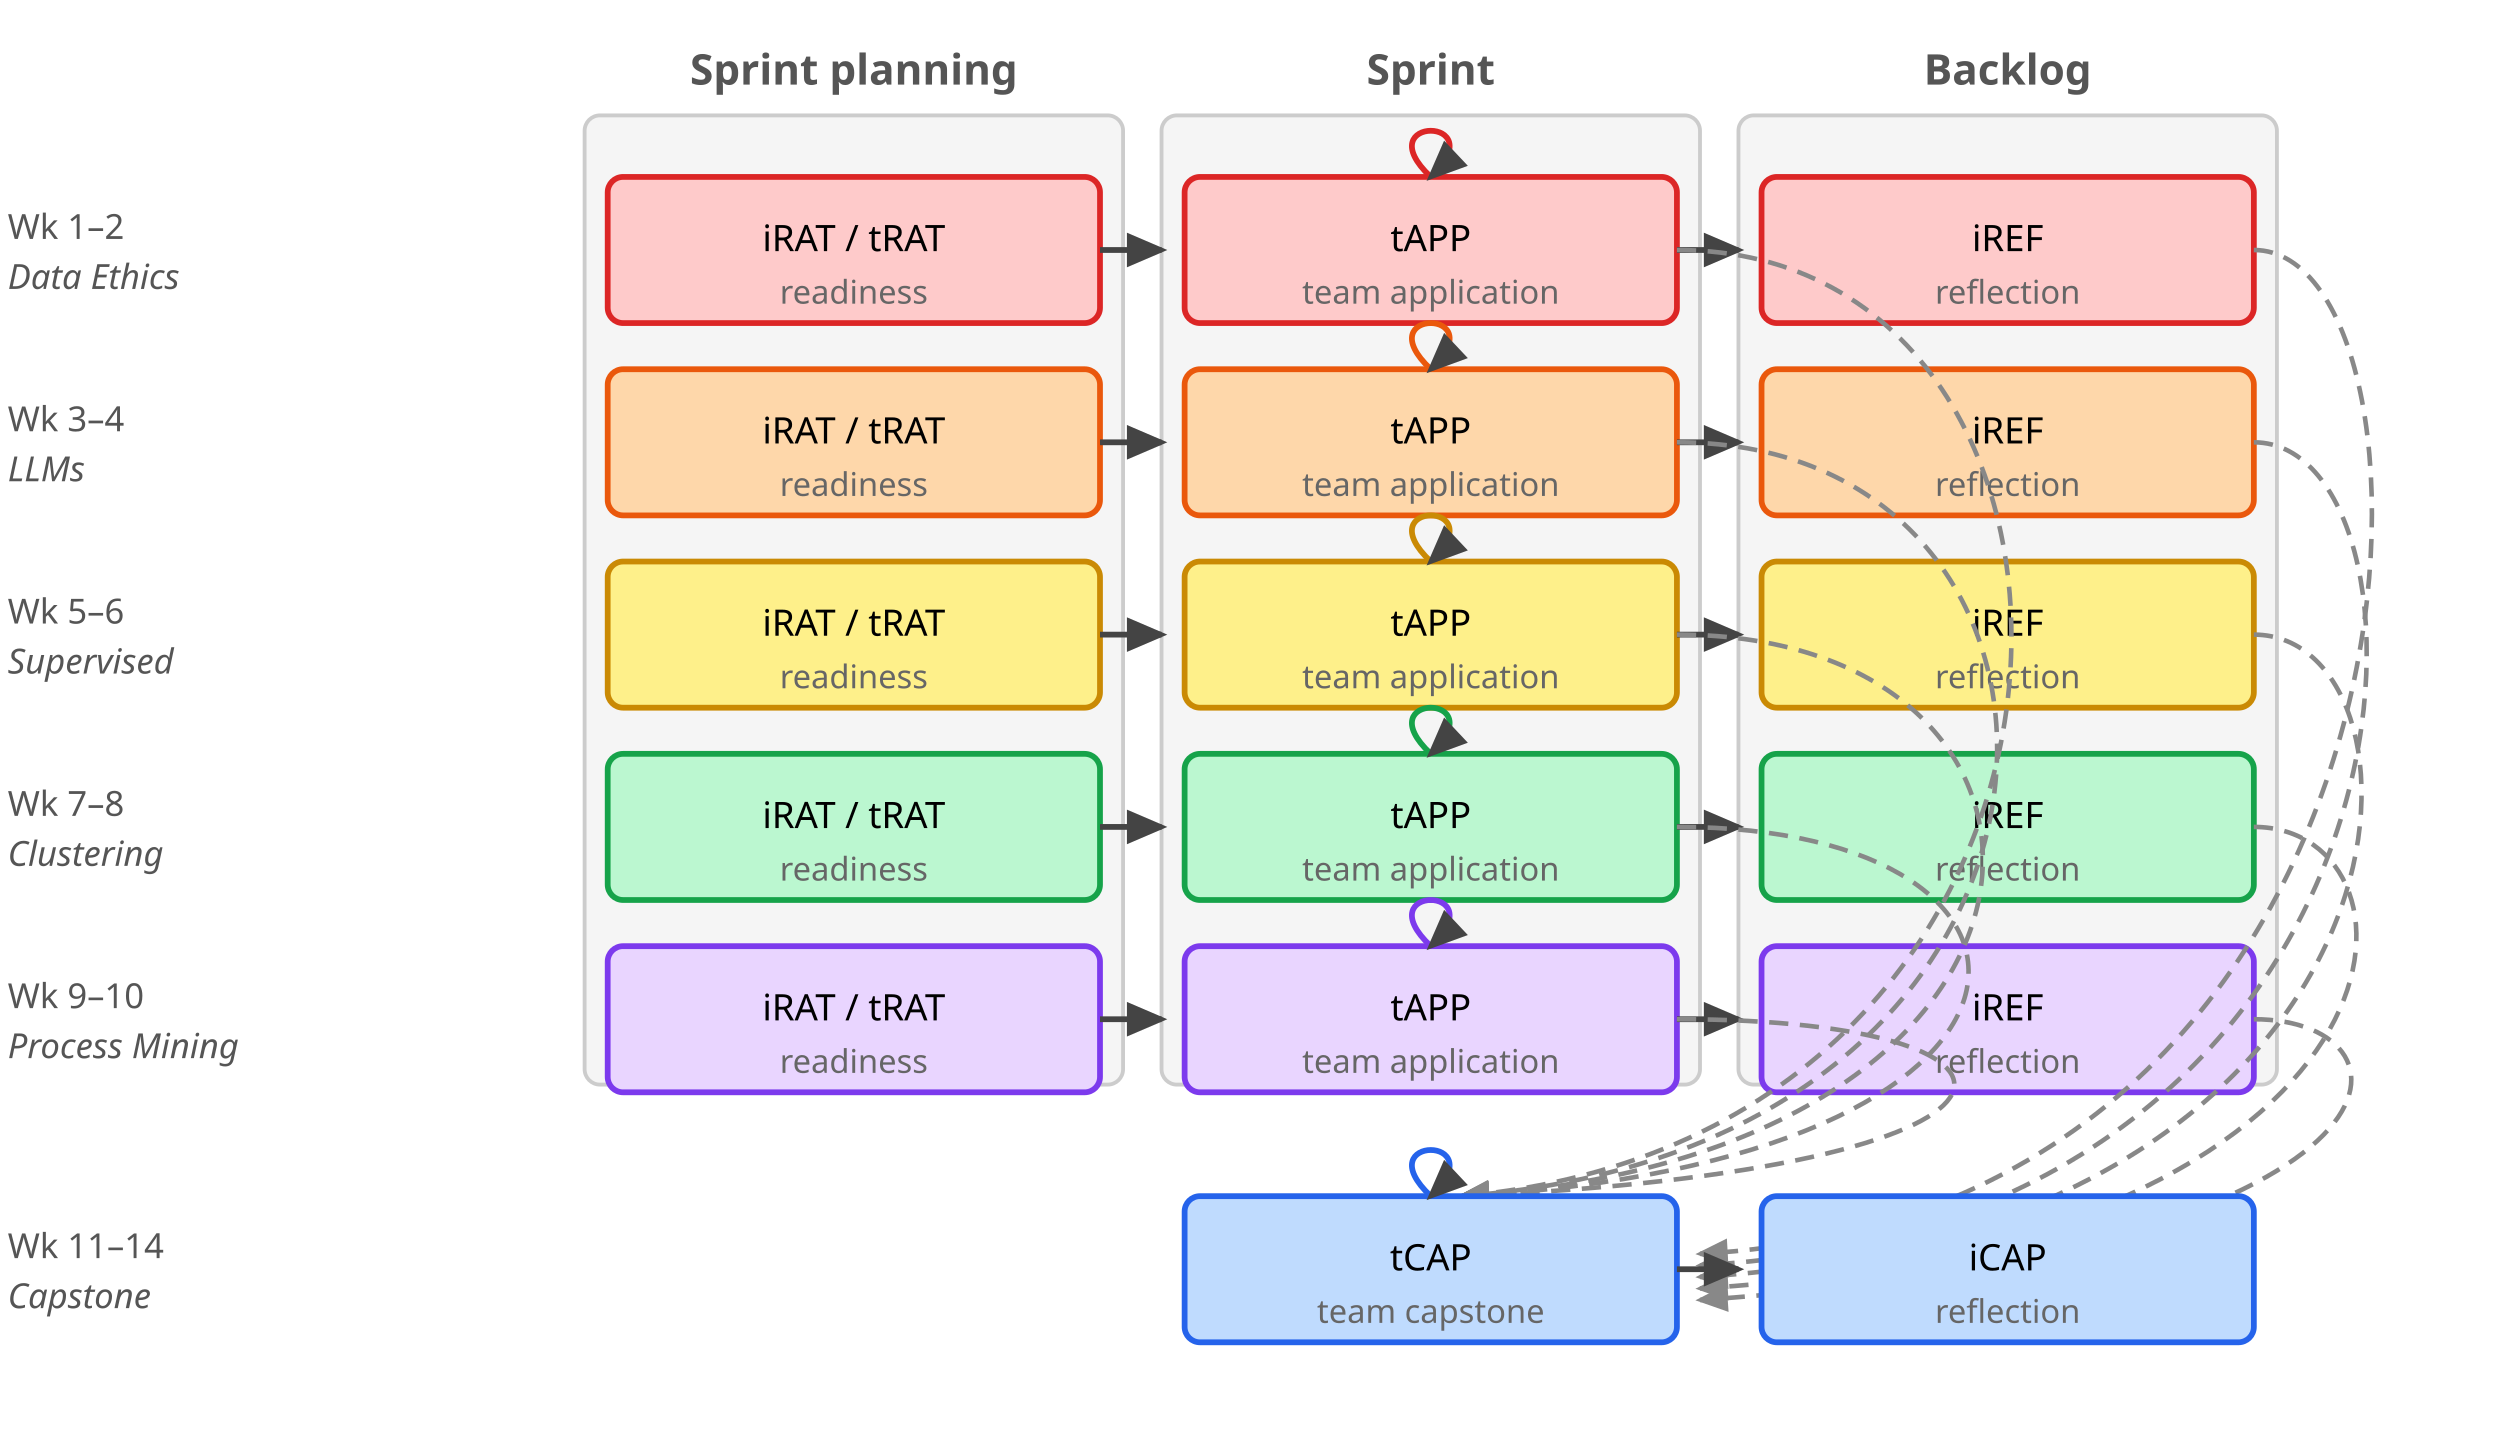
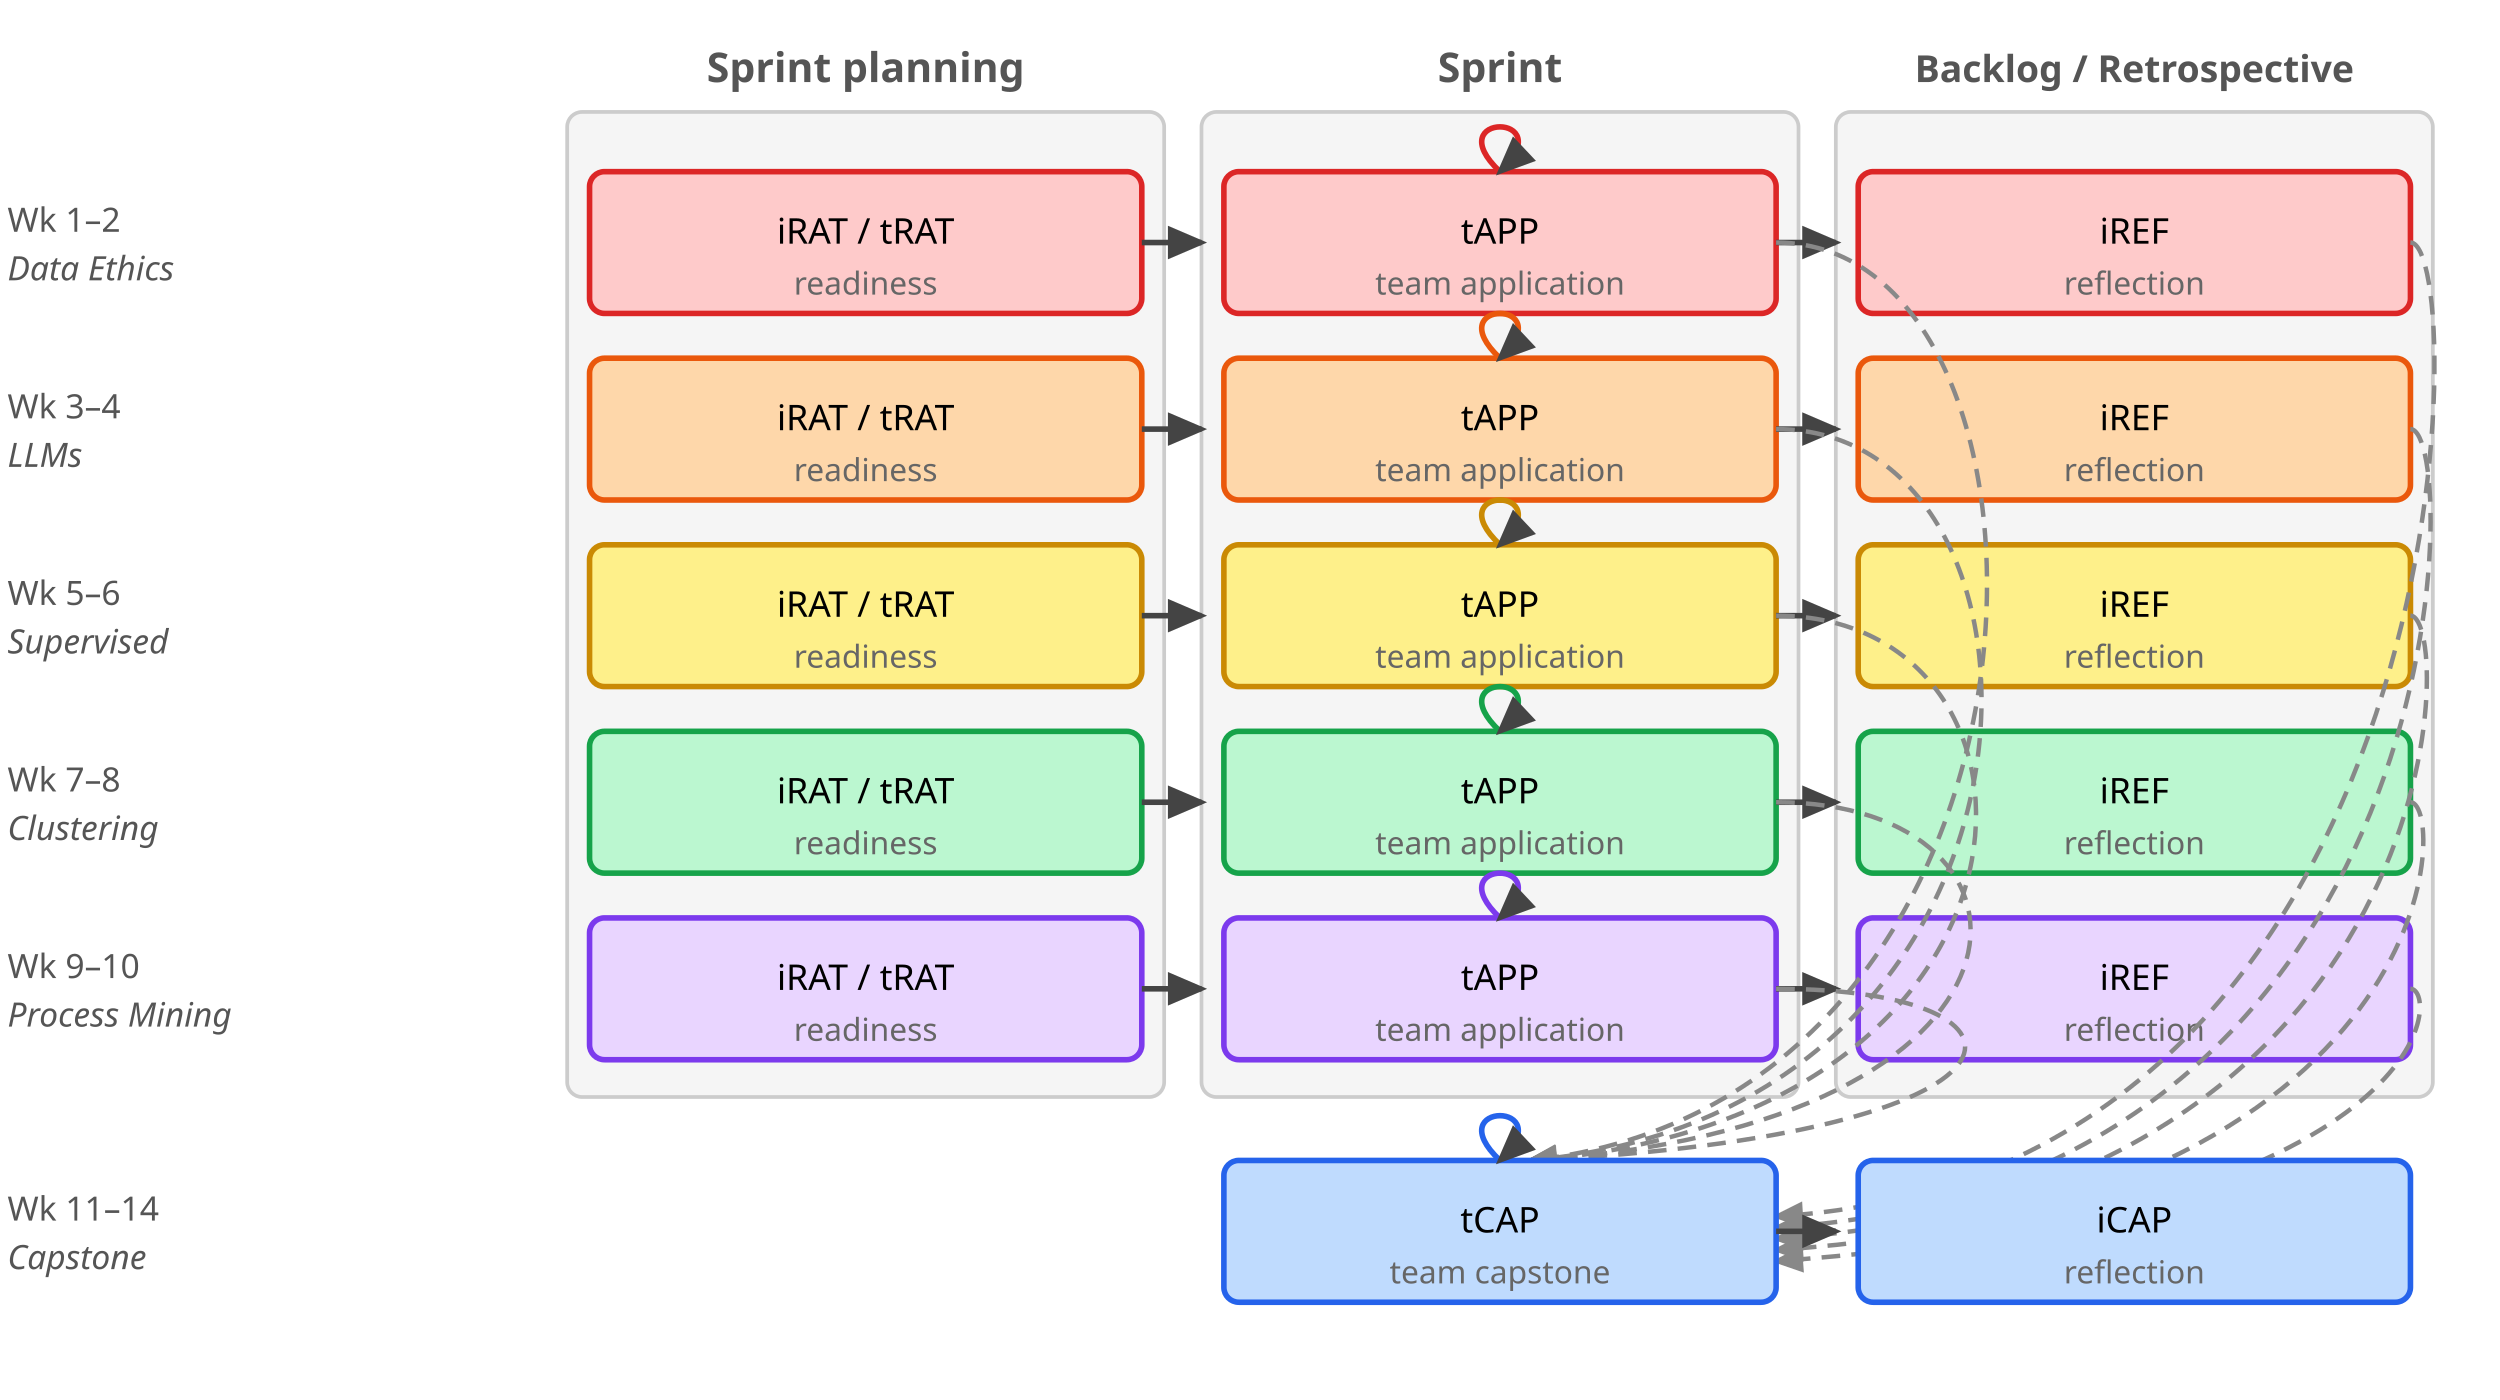
- <svg xmlns="http://www.w3.org/2000/svg" viewBox="0 0 650 375" font-family="Jost, system-ui, sans-serif" font-size="10.5">
+ <svg xmlns="http://www.w3.org/2000/svg" viewBox="0 0 670 375" font-family="Jost, system-ui, sans-serif" font-size="10.5">
  <defs>
    <marker id="arr" markerWidth="8" markerHeight="8" refX="6" refY="3" orient="auto">
      <path d="M0,0 L0,6 L7,3 z" fill="#444" />
    </marker>
    <marker id="arr-dash" markerWidth="8" markerHeight="8" refX="6" refY="3" orient="auto">
      <path d="M0,0 L0,6 L7,3 z" fill="#888" />
    </marker>
  </defs>
-   <rect x="152" y="30" width="140" height="252" rx="4" fill="#f5f5f5" stroke="#ccc" stroke-width="1" />
-   <rect x="302" y="30" width="140" height="252" rx="4" fill="#f5f5f5" stroke="#ccc" stroke-width="1" />
-   <rect x="452" y="30" width="140" height="252" rx="4" fill="#f5f5f5" stroke="#ccc" stroke-width="1" />
-   <text x="222" y="22" text-anchor="middle" font-weight="700" font-size="11" fill="#555">Sprint planning</text>
-   <text x="372" y="22" text-anchor="middle" font-weight="700" font-size="11" fill="#555">Sprint</text>
-   <text x="522" y="22" text-anchor="middle" font-weight="700" font-size="11" fill="#555">Backlog</text>
+   <rect x="152" y="30" width="160" height="264" rx="4" fill="#f5f5f5" stroke="#ccc" stroke-width="1" />
+   <rect x="322" y="30" width="160" height="264" rx="4" fill="#f5f5f5" stroke="#ccc" stroke-width="1" />
+   <rect x="492" y="30" width="160" height="264" rx="4" fill="#f5f5f5" stroke="#ccc" stroke-width="1" />
+   <text x="232" y="22" text-anchor="middle" font-weight="700" font-size="11" fill="#555">Sprint planning</text>
+   <text x="402" y="22" text-anchor="middle" font-weight="700" font-size="11" fill="#555">Sprint</text>
+   <text x="572" y="22" text-anchor="middle" font-weight="700" font-size="10" fill="#555">Backlog / Retrospective</text>
  <text x="2" y="59" dominant-baseline="middle" font-size="9" fill="#555">Wk 1–2</text>
  <text x="2" y="72" dominant-baseline="middle" font-size="9" fill="#555" font-style="italic">Data Ethics</text>
-   <rect x="158" y="46" width="128" height="38" rx="4" fill="#fecaca" stroke="#dc2626" stroke-width="1.5" />
-   <text x="222" y="62" text-anchor="middle" dominant-baseline="middle" font-size="9.5">iRAT / tRAT</text>
-   <text x="222" y="76" text-anchor="middle" dominant-baseline="middle" font-size="8.5" fill="#666">readiness</text>
-   <line x1="286" y1="65" x2="302" y2="65" stroke="#444" stroke-width="1.5" marker-end="url(#arr)" />
-   <rect x="308" y="46" width="128" height="38" rx="4" fill="#fecaca" stroke="#dc2626" stroke-width="1.5" />
-   <text x="372" y="62" text-anchor="middle" dominant-baseline="middle" font-size="9.5">tAPP</text>
-   <text x="372" y="76" text-anchor="middle" dominant-baseline="middle" font-size="8.5" fill="#666">team application</text>
-   <path d="M372,46 C355,30 389,30 372,46" stroke="#dc2626" stroke-width="1.5" fill="none" marker-end="url(#arr)" />
-   <line x1="436" y1="65" x2="452" y2="65" stroke="#444" stroke-width="1.5" marker-end="url(#arr)" />
-   <rect x="458" y="46" width="128" height="38" rx="4" fill="#fecaca" stroke="#dc2626" stroke-width="1.5" />
-   <text x="522" y="62" text-anchor="middle" dominant-baseline="middle" font-size="9.5">iREF</text>
-   <text x="522" y="76" text-anchor="middle" dominant-baseline="middle" font-size="8.5" fill="#666">reflection</text>
+   <rect x="158" y="46" width="148" height="38" rx="4" fill="#fecaca" stroke="#dc2626" stroke-width="1.5" />
+   <text x="232" y="62" text-anchor="middle" dominant-baseline="middle" font-size="9.5">iRAT / tRAT</text>
+   <text x="232" y="76" text-anchor="middle" dominant-baseline="middle" font-size="8.5" fill="#666">readiness</text>
+   <line x1="306" y1="65" x2="322" y2="65" stroke="#444" stroke-width="1.5" marker-end="url(#arr)" />
+   <rect x="328" y="46" width="148" height="38" rx="4" fill="#fecaca" stroke="#dc2626" stroke-width="1.5" />
+   <text x="402" y="62" text-anchor="middle" dominant-baseline="middle" font-size="9.5">tAPP</text>
+   <text x="402" y="76" text-anchor="middle" dominant-baseline="middle" font-size="8.5" fill="#666">team application</text>
+   <path d="M402,46 C385,30 419,30 402,46" stroke="#dc2626" stroke-width="1.5" fill="none" marker-end="url(#arr)" />
+   <line x1="476" y1="65" x2="492" y2="65" stroke="#444" stroke-width="1.5" marker-end="url(#arr)" />
+   <rect x="498" y="46" width="148" height="38" rx="4" fill="#fecaca" stroke="#dc2626" stroke-width="1.5" />
+   <text x="572" y="62" text-anchor="middle" dominant-baseline="middle" font-size="9.5">iREF</text>
+   <text x="572" y="76" text-anchor="middle" dominant-baseline="middle" font-size="8.5" fill="#666">reflection</text>
  <text x="2" y="109" dominant-baseline="middle" font-size="9" fill="#555">Wk 3–4</text>
  <text x="2" y="122" dominant-baseline="middle" font-size="9" fill="#555" font-style="italic">LLMs</text>
-   <rect x="158" y="96" width="128" height="38" rx="4" fill="#fed7aa" stroke="#ea580c" stroke-width="1.5" />
-   <text x="222" y="112" text-anchor="middle" dominant-baseline="middle" font-size="9.5">iRAT / tRAT</text>
-   <text x="222" y="126" text-anchor="middle" dominant-baseline="middle" font-size="8.5" fill="#666">readiness</text>
-   <line x1="286" y1="115" x2="302" y2="115" stroke="#444" stroke-width="1.5" marker-end="url(#arr)" />
-   <rect x="308" y="96" width="128" height="38" rx="4" fill="#fed7aa" stroke="#ea580c" stroke-width="1.5" />
-   <text x="372" y="112" text-anchor="middle" dominant-baseline="middle" font-size="9.5">tAPP</text>
-   <text x="372" y="126" text-anchor="middle" dominant-baseline="middle" font-size="8.5" fill="#666">team application</text>
-   <path d="M372,96 C355,80 389,80 372,96" stroke="#ea580c" stroke-width="1.5" fill="none" marker-end="url(#arr)" />
-   <line x1="436" y1="115" x2="452" y2="115" stroke="#444" stroke-width="1.5" marker-end="url(#arr)" />
-   <rect x="458" y="96" width="128" height="38" rx="4" fill="#fed7aa" stroke="#ea580c" stroke-width="1.5" />
-   <text x="522" y="112" text-anchor="middle" dominant-baseline="middle" font-size="9.5">iREF</text>
-   <text x="522" y="126" text-anchor="middle" dominant-baseline="middle" font-size="8.5" fill="#666">reflection</text>
+   <rect x="158" y="96" width="148" height="38" rx="4" fill="#fed7aa" stroke="#ea580c" stroke-width="1.5" />
+   <text x="232" y="112" text-anchor="middle" dominant-baseline="middle" font-size="9.5">iRAT / tRAT</text>
+   <text x="232" y="126" text-anchor="middle" dominant-baseline="middle" font-size="8.5" fill="#666">readiness</text>
+   <line x1="306" y1="115" x2="322" y2="115" stroke="#444" stroke-width="1.5" marker-end="url(#arr)" />
+   <rect x="328" y="96" width="148" height="38" rx="4" fill="#fed7aa" stroke="#ea580c" stroke-width="1.5" />
+   <text x="402" y="112" text-anchor="middle" dominant-baseline="middle" font-size="9.5">tAPP</text>
+   <text x="402" y="126" text-anchor="middle" dominant-baseline="middle" font-size="8.5" fill="#666">team application</text>
+   <path d="M402,96 C385,80 419,80 402,96" stroke="#ea580c" stroke-width="1.5" fill="none" marker-end="url(#arr)" />
+   <line x1="476" y1="115" x2="492" y2="115" stroke="#444" stroke-width="1.5" marker-end="url(#arr)" />
+   <rect x="498" y="96" width="148" height="38" rx="4" fill="#fed7aa" stroke="#ea580c" stroke-width="1.5" />
+   <text x="572" y="112" text-anchor="middle" dominant-baseline="middle" font-size="9.5">iREF</text>
+   <text x="572" y="126" text-anchor="middle" dominant-baseline="middle" font-size="8.5" fill="#666">reflection</text>
  <text x="2" y="159" dominant-baseline="middle" font-size="9" fill="#555">Wk 5–6</text>
  <text x="2" y="172" dominant-baseline="middle" font-size="9" fill="#555" font-style="italic">Supervised</text>
-   <rect x="158" y="146" width="128" height="38" rx="4" fill="#fef08a" stroke="#ca8a04" stroke-width="1.5" />
-   <text x="222" y="162" text-anchor="middle" dominant-baseline="middle" font-size="9.5">iRAT / tRAT</text>
-   <text x="222" y="176" text-anchor="middle" dominant-baseline="middle" font-size="8.5" fill="#666">readiness</text>
-   <line x1="286" y1="165" x2="302" y2="165" stroke="#444" stroke-width="1.5" marker-end="url(#arr)" />
-   <rect x="308" y="146" width="128" height="38" rx="4" fill="#fef08a" stroke="#ca8a04" stroke-width="1.5" />
-   <text x="372" y="162" text-anchor="middle" dominant-baseline="middle" font-size="9.5">tAPP</text>
-   <text x="372" y="176" text-anchor="middle" dominant-baseline="middle" font-size="8.5" fill="#666">team application</text>
-   <path d="M372,146 C355,130 389,130 372,146" stroke="#ca8a04" stroke-width="1.5" fill="none" marker-end="url(#arr)" />
-   <line x1="436" y1="165" x2="452" y2="165" stroke="#444" stroke-width="1.5" marker-end="url(#arr)" />
-   <rect x="458" y="146" width="128" height="38" rx="4" fill="#fef08a" stroke="#ca8a04" stroke-width="1.5" />
-   <text x="522" y="162" text-anchor="middle" dominant-baseline="middle" font-size="9.5">iREF</text>
-   <text x="522" y="176" text-anchor="middle" dominant-baseline="middle" font-size="8.5" fill="#666">reflection</text>
+   <rect x="158" y="146" width="148" height="38" rx="4" fill="#fef08a" stroke="#ca8a04" stroke-width="1.5" />
+   <text x="232" y="162" text-anchor="middle" dominant-baseline="middle" font-size="9.5">iRAT / tRAT</text>
+   <text x="232" y="176" text-anchor="middle" dominant-baseline="middle" font-size="8.5" fill="#666">readiness</text>
+   <line x1="306" y1="165" x2="322" y2="165" stroke="#444" stroke-width="1.5" marker-end="url(#arr)" />
+   <rect x="328" y="146" width="148" height="38" rx="4" fill="#fef08a" stroke="#ca8a04" stroke-width="1.5" />
+   <text x="402" y="162" text-anchor="middle" dominant-baseline="middle" font-size="9.5">tAPP</text>
+   <text x="402" y="176" text-anchor="middle" dominant-baseline="middle" font-size="8.5" fill="#666">team application</text>
+   <path d="M402,146 C385,130 419,130 402,146" stroke="#ca8a04" stroke-width="1.5" fill="none" marker-end="url(#arr)" />
+   <line x1="476" y1="165" x2="492" y2="165" stroke="#444" stroke-width="1.5" marker-end="url(#arr)" />
+   <rect x="498" y="146" width="148" height="38" rx="4" fill="#fef08a" stroke="#ca8a04" stroke-width="1.5" />
+   <text x="572" y="162" text-anchor="middle" dominant-baseline="middle" font-size="9.5">iREF</text>
+   <text x="572" y="176" text-anchor="middle" dominant-baseline="middle" font-size="8.5" fill="#666">reflection</text>
  <text x="2" y="209" dominant-baseline="middle" font-size="9" fill="#555">Wk 7–8</text>
  <text x="2" y="222" dominant-baseline="middle" font-size="9" fill="#555" font-style="italic">Clustering</text>
-   <rect x="158" y="196" width="128" height="38" rx="4" fill="#bbf7d0" stroke="#16a34a" stroke-width="1.5" />
-   <text x="222" y="212" text-anchor="middle" dominant-baseline="middle" font-size="9.5">iRAT / tRAT</text>
-   <text x="222" y="226" text-anchor="middle" dominant-baseline="middle" font-size="8.5" fill="#666">readiness</text>
-   <line x1="286" y1="215" x2="302" y2="215" stroke="#444" stroke-width="1.5" marker-end="url(#arr)" />
-   <rect x="308" y="196" width="128" height="38" rx="4" fill="#bbf7d0" stroke="#16a34a" stroke-width="1.5" />
-   <text x="372" y="212" text-anchor="middle" dominant-baseline="middle" font-size="9.5">tAPP</text>
-   <text x="372" y="226" text-anchor="middle" dominant-baseline="middle" font-size="8.5" fill="#666">team application</text>
-   <path d="M372,196 C355,180 389,180 372,196" stroke="#16a34a" stroke-width="1.5" fill="none" marker-end="url(#arr)" />
-   <line x1="436" y1="215" x2="452" y2="215" stroke="#444" stroke-width="1.5" marker-end="url(#arr)" />
-   <rect x="458" y="196" width="128" height="38" rx="4" fill="#bbf7d0" stroke="#16a34a" stroke-width="1.5" />
-   <text x="522" y="212" text-anchor="middle" dominant-baseline="middle" font-size="9.5">iREF</text>
-   <text x="522" y="226" text-anchor="middle" dominant-baseline="middle" font-size="8.5" fill="#666">reflection</text>
+   <rect x="158" y="196" width="148" height="38" rx="4" fill="#bbf7d0" stroke="#16a34a" stroke-width="1.5" />
+   <text x="232" y="212" text-anchor="middle" dominant-baseline="middle" font-size="9.5">iRAT / tRAT</text>
+   <text x="232" y="226" text-anchor="middle" dominant-baseline="middle" font-size="8.5" fill="#666">readiness</text>
+   <line x1="306" y1="215" x2="322" y2="215" stroke="#444" stroke-width="1.5" marker-end="url(#arr)" />
+   <rect x="328" y="196" width="148" height="38" rx="4" fill="#bbf7d0" stroke="#16a34a" stroke-width="1.5" />
+   <text x="402" y="212" text-anchor="middle" dominant-baseline="middle" font-size="9.5">tAPP</text>
+   <text x="402" y="226" text-anchor="middle" dominant-baseline="middle" font-size="8.5" fill="#666">team application</text>
+   <path d="M402,196 C385,180 419,180 402,196" stroke="#16a34a" stroke-width="1.5" fill="none" marker-end="url(#arr)" />
+   <line x1="476" y1="215" x2="492" y2="215" stroke="#444" stroke-width="1.5" marker-end="url(#arr)" />
+   <rect x="498" y="196" width="148" height="38" rx="4" fill="#bbf7d0" stroke="#16a34a" stroke-width="1.5" />
+   <text x="572" y="212" text-anchor="middle" dominant-baseline="middle" font-size="9.5">iREF</text>
+   <text x="572" y="226" text-anchor="middle" dominant-baseline="middle" font-size="8.5" fill="#666">reflection</text>
  <text x="2" y="259" dominant-baseline="middle" font-size="9" fill="#555">Wk 9–10</text>
  <text x="2" y="272" dominant-baseline="middle" font-size="9" fill="#555" font-style="italic">Process Mining</text>
-   <rect x="158" y="246" width="128" height="38" rx="4" fill="#e9d5ff" stroke="#7c3aed" stroke-width="1.5" />
-   <text x="222" y="262" text-anchor="middle" dominant-baseline="middle" font-size="9.5">iRAT / tRAT</text>
-   <text x="222" y="276" text-anchor="middle" dominant-baseline="middle" font-size="8.5" fill="#666">readiness</text>
-   <line x1="286" y1="265" x2="302" y2="265" stroke="#444" stroke-width="1.5" marker-end="url(#arr)" />
-   <rect x="308" y="246" width="128" height="38" rx="4" fill="#e9d5ff" stroke="#7c3aed" stroke-width="1.5" />
-   <text x="372" y="262" text-anchor="middle" dominant-baseline="middle" font-size="9.5">tAPP</text>
-   <text x="372" y="276" text-anchor="middle" dominant-baseline="middle" font-size="8.5" fill="#666">team application</text>
-   <path d="M372,246 C355,230 389,230 372,246" stroke="#7c3aed" stroke-width="1.5" fill="none" marker-end="url(#arr)" />
-   <line x1="436" y1="265" x2="452" y2="265" stroke="#444" stroke-width="1.5" marker-end="url(#arr)" />
-   <rect x="458" y="246" width="128" height="38" rx="4" fill="#e9d5ff" stroke="#7c3aed" stroke-width="1.5" />
-   <text x="522" y="262" text-anchor="middle" dominant-baseline="middle" font-size="9.5">iREF</text>
-   <text x="522" y="276" text-anchor="middle" dominant-baseline="middle" font-size="8.5" fill="#666">reflection</text>
-   <path d="M436,65  C560,65  560,295 380,311" stroke="#888" stroke-width="1.2" stroke-dasharray="5,3" fill="none" marker-end="url(#arr-dash)" />
-   <path d="M436,115 C555,115 555,298 380,311" stroke="#888" stroke-width="1.2" stroke-dasharray="5,3" fill="none" marker-end="url(#arr-dash)" />
-   <path d="M436,165 C550,165 550,300 380,311" stroke="#888" stroke-width="1.2" stroke-dasharray="5,3" fill="none" marker-end="url(#arr-dash)" />
-   <path d="M436,215 C545,215 545,302 380,311" stroke="#888" stroke-width="1.2" stroke-dasharray="5,3" fill="none" marker-end="url(#arr-dash)" />
-   <path d="M436,265 C540,265 540,304 380,311" stroke="#888" stroke-width="1.2" stroke-dasharray="5,3" fill="none" marker-end="url(#arr-dash)" />
-   <path d="M586,65  C640,65  640,315 442,326" stroke="#888" stroke-width="1.2" stroke-dasharray="5,3" fill="none" marker-end="url(#arr-dash)" />
-   <path d="M586,115 C638,115 638,318 442,329" stroke="#888" stroke-width="1.2" stroke-dasharray="5,3" fill="none" marker-end="url(#arr-dash)" />
-   <path d="M586,165 C636,165 636,320 442,332" stroke="#888" stroke-width="1.2" stroke-dasharray="5,3" fill="none" marker-end="url(#arr-dash)" />
-   <path d="M586,215 C634,215 634,323 442,335" stroke="#888" stroke-width="1.2" stroke-dasharray="5,3" fill="none" marker-end="url(#arr-dash)" />
-   <path d="M586,265 C632,265 632,325 442,338" stroke="#888" stroke-width="1.2" stroke-dasharray="5,3" fill="none" marker-end="url(#arr-dash)" />
+   <rect x="158" y="246" width="148" height="38" rx="4" fill="#e9d5ff" stroke="#7c3aed" stroke-width="1.5" />
+   <text x="232" y="262" text-anchor="middle" dominant-baseline="middle" font-size="9.5">iRAT / tRAT</text>
+   <text x="232" y="276" text-anchor="middle" dominant-baseline="middle" font-size="8.5" fill="#666">readiness</text>
+   <line x1="306" y1="265" x2="322" y2="265" stroke="#444" stroke-width="1.5" marker-end="url(#arr)" />
+   <rect x="328" y="246" width="148" height="38" rx="4" fill="#e9d5ff" stroke="#7c3aed" stroke-width="1.5" />
+   <text x="402" y="262" text-anchor="middle" dominant-baseline="middle" font-size="9.5">tAPP</text>
+   <text x="402" y="276" text-anchor="middle" dominant-baseline="middle" font-size="8.5" fill="#666">team application</text>
+   <path d="M402,246 C385,230 419,230 402,246" stroke="#7c3aed" stroke-width="1.5" fill="none" marker-end="url(#arr)" />
+   <line x1="476" y1="265" x2="492" y2="265" stroke="#444" stroke-width="1.5" marker-end="url(#arr)" />
+   <rect x="498" y="246" width="148" height="38" rx="4" fill="#e9d5ff" stroke="#7c3aed" stroke-width="1.5" />
+   <text x="572" y="262" text-anchor="middle" dominant-baseline="middle" font-size="9.5">iREF</text>
+   <text x="572" y="276" text-anchor="middle" dominant-baseline="middle" font-size="8.5" fill="#666">reflection</text>
+   <path d="M476,65  C560,65  560,295 410,311" stroke="#888" stroke-width="1.2" stroke-dasharray="5,3" fill="none" marker-end="url(#arr-dash)" />
+   <path d="M476,115 C558,115 558,298 410,311" stroke="#888" stroke-width="1.2" stroke-dasharray="5,3" fill="none" marker-end="url(#arr-dash)" />
+   <path d="M476,165 C556,165 556,300 410,311" stroke="#888" stroke-width="1.2" stroke-dasharray="5,3" fill="none" marker-end="url(#arr-dash)" />
+   <path d="M476,215 C554,215 554,302 410,311" stroke="#888" stroke-width="1.2" stroke-dasharray="5,3" fill="none" marker-end="url(#arr-dash)" />
+   <path d="M476,265 C552,265 552,304 410,311" stroke="#888" stroke-width="1.2" stroke-dasharray="5,3" fill="none" marker-end="url(#arr-dash)" />
+   <path d="M646,65  C662,65  662,315 476,326" stroke="#888" stroke-width="1.2" stroke-dasharray="5,3" fill="none" marker-end="url(#arr-dash)" />
+   <path d="M646,115 C660,115 660,318 476,329" stroke="#888" stroke-width="1.2" stroke-dasharray="5,3" fill="none" marker-end="url(#arr-dash)" />
+   <path d="M646,165 C658,165 658,320 476,332" stroke="#888" stroke-width="1.2" stroke-dasharray="5,3" fill="none" marker-end="url(#arr-dash)" />
+   <path d="M646,215 C656,215 656,323 476,335" stroke="#888" stroke-width="1.2" stroke-dasharray="5,3" fill="none" marker-end="url(#arr-dash)" />
+   <path d="M646,265 C654,265 654,325 476,338" stroke="#888" stroke-width="1.2" stroke-dasharray="5,3" fill="none" marker-end="url(#arr-dash)" />
  <text x="2" y="324" dominant-baseline="middle" font-size="9" fill="#555">Wk 11–14</text>
  <text x="2" y="337" dominant-baseline="middle" font-size="9" fill="#555" font-style="italic">Capstone</text>
-   <rect x="308" y="311" width="128" height="38" rx="4" fill="#bfdbfe" stroke="#2563eb" stroke-width="1.5" />
-   <text x="372" y="327" text-anchor="middle" dominant-baseline="middle" font-size="9.5">tCAP</text>
-   <text x="372" y="341" text-anchor="middle" dominant-baseline="middle" font-size="8.5" fill="#666">team capstone</text>
-   <path d="M372,311 C355,295 389,295 372,311" stroke="#2563eb" stroke-width="1.5" fill="none" marker-end="url(#arr)" />
-   <line x1="436" y1="330" x2="452" y2="330" stroke="#444" stroke-width="1.5" marker-end="url(#arr)" />
-   <rect x="458" y="311" width="128" height="38" rx="4" fill="#bfdbfe" stroke="#2563eb" stroke-width="1.5" />
-   <text x="522" y="327" text-anchor="middle" dominant-baseline="middle" font-size="9.5">iCAP</text>
-   <text x="522" y="341" text-anchor="middle" dominant-baseline="middle" font-size="8.5" fill="#666">reflection</text>
+   <rect x="328" y="311" width="148" height="38" rx="4" fill="#bfdbfe" stroke="#2563eb" stroke-width="1.5" />
+   <text x="402" y="327" text-anchor="middle" dominant-baseline="middle" font-size="9.5">tCAP</text>
+   <text x="402" y="341" text-anchor="middle" dominant-baseline="middle" font-size="8.5" fill="#666">team capstone</text>
+   <path d="M402,311 C385,295 419,295 402,311" stroke="#2563eb" stroke-width="1.5" fill="none" marker-end="url(#arr)" />
+   <line x1="476" y1="330" x2="492" y2="330" stroke="#444" stroke-width="1.5" marker-end="url(#arr)" />
+   <rect x="498" y="311" width="148" height="38" rx="4" fill="#bfdbfe" stroke="#2563eb" stroke-width="1.5" />
+   <text x="572" y="327" text-anchor="middle" dominant-baseline="middle" font-size="9.5">iCAP</text>
+   <text x="572" y="341" text-anchor="middle" dominant-baseline="middle" font-size="8.5" fill="#666">reflection</text>
</svg>
